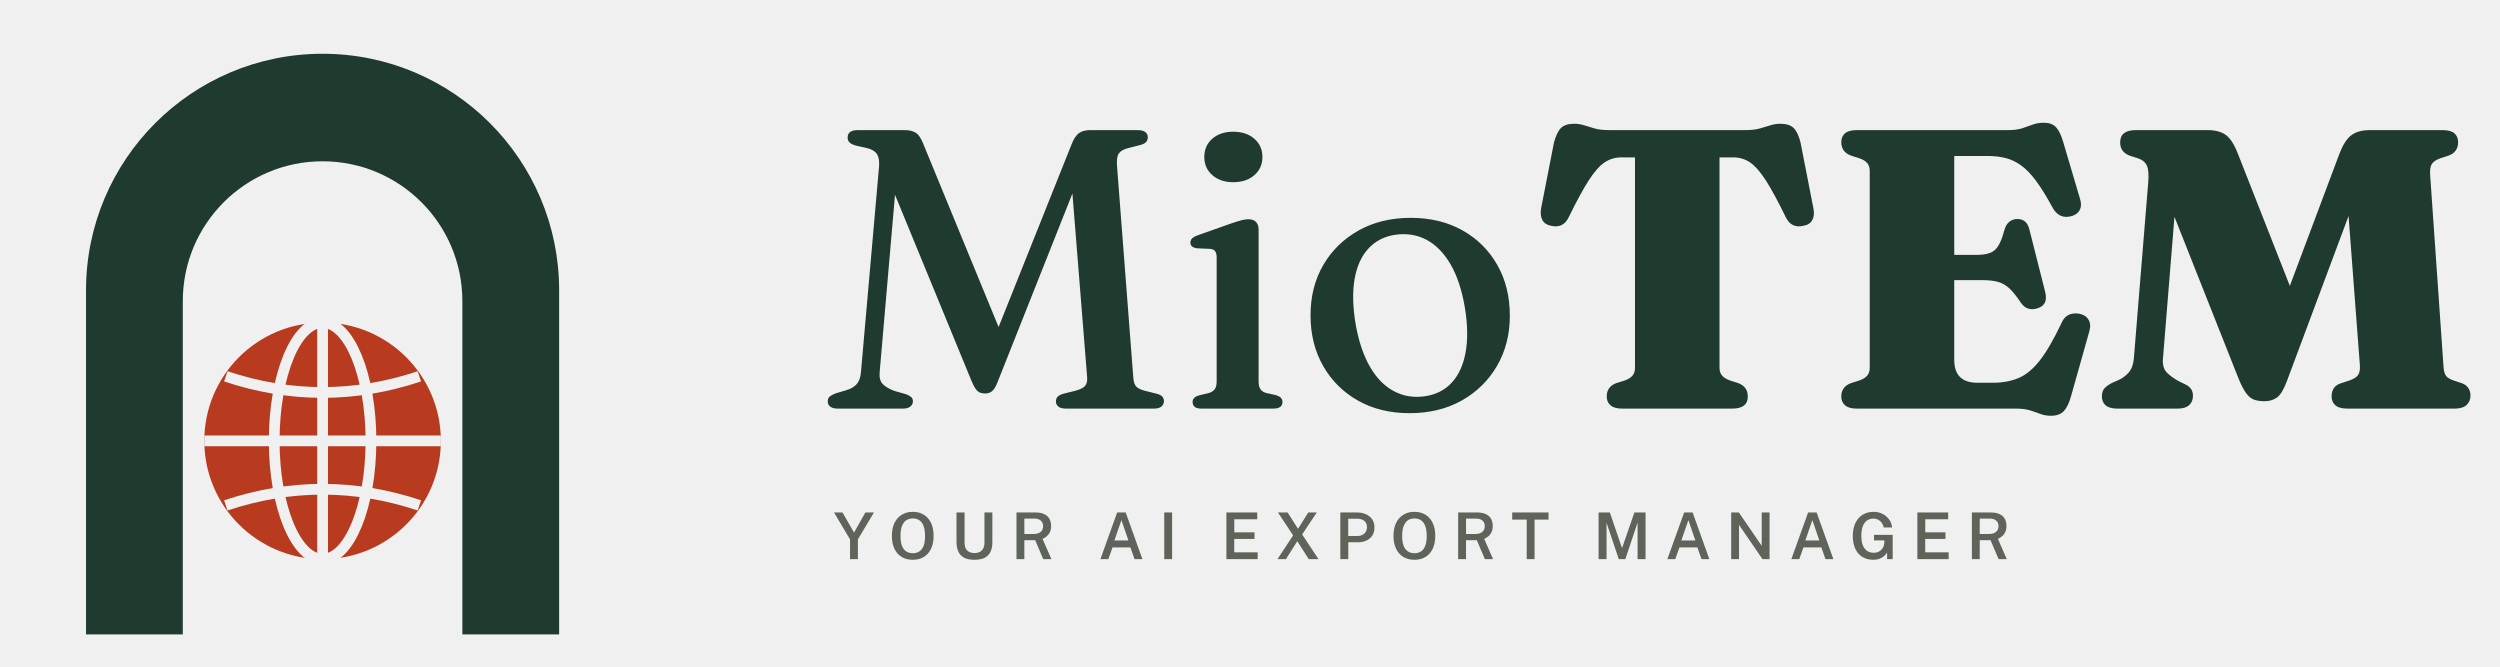
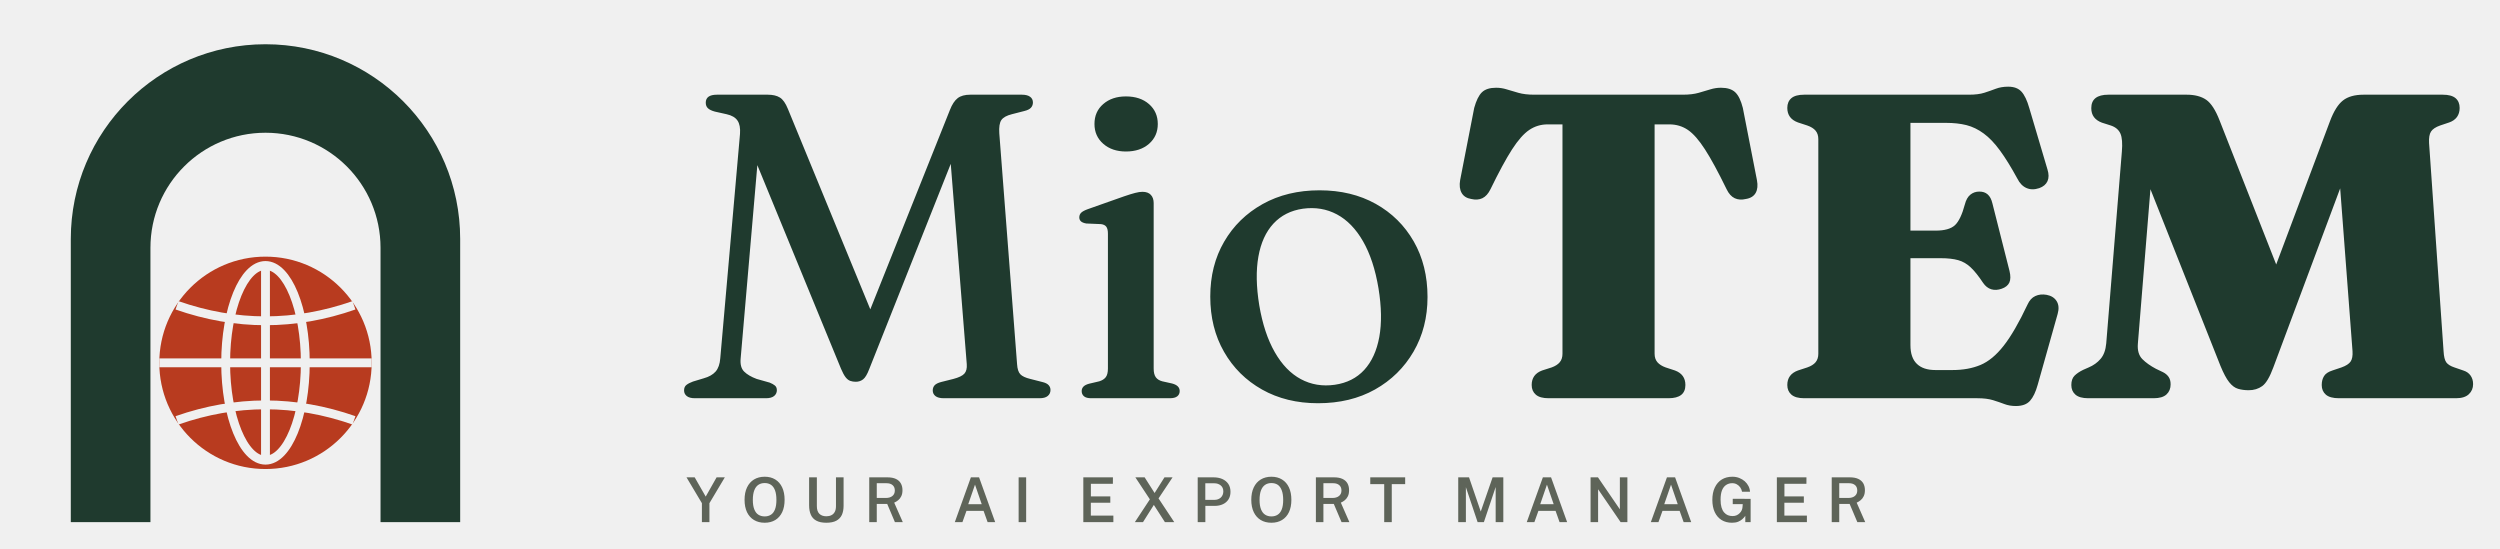
- <svg xmlns="http://www.w3.org/2000/svg" viewBox="0 0 465 124" width="465" height="124" role="img" aria-label="MioTEM">
+ <svg xmlns="http://www.w3.org/2000/svg" viewBox="0 0 565 124" width="565" height="124" role="img" aria-label="MioTEM">
  <mask id="m1" maskUnits="userSpaceOnUse" x="0" y="0" width="120" height="124">
    <rect width="120" height="124" fill="#fff" />
    <g fill="none" stroke="#000" stroke-width="2">
      <ellipse cx="60" cy="82" rx="9" ry="22" />
      <line x1="60" y1="60" x2="60" y2="104" />
-       <line x1="38" y1="82" x2="82" y2="82" />
-       <path d="M42 70Q60 76 78 70M42 94Q60 88 78 94" />
+       <line x1="36" y1="82" x2="84" y2="82" />
+       <path d="M40 69Q60 76 80 69M40 95Q60 88 80 95" />
    </g>
  </mask>
  <path fill-rule="evenodd" fill="#1F3A2E" d="M16 118V54A44 44 0 0 1 104 54V118ZM34 118V56A26 26 0 0 1 86 56V118Z" />
-   <circle cx="60" cy="82" r="22" fill="#B83B1F" mask="url(#m1)" />
-   <path fill="#1F3A2E" d="M185.74 60.83 199.32 26.83Q199.88 25.38 200.65 24.79Q201.43 24.2 202.8 24.2H211.61Q212.53 24.2 213.01 24.55Q213.49 24.9 213.49 25.53Q213.49 26.05 213.16 26.42Q212.83 26.79 212.05 26.98L209.91 27.53Q208.57 27.86 208.11 28.53Q207.65 29.2 207.76 30.79L210.79 70.19Q210.87 71.41 211.35 71.91Q211.83 72.41 213.05 72.71L215.08 73.22Q215.86 73.41 216.18 73.76Q216.49 74.11 216.49 74.59Q216.49 75.22 216.03 75.61Q215.57 76 214.64 76H198.29Q197.32 76 196.86 75.63Q196.4 75.26 196.4 74.67Q196.4 74.15 196.71 73.8Q197.03 73.45 197.84 73.22L199.91 72.71Q201.32 72.34 201.8 71.8Q202.28 71.26 202.21 70.19L199.47 36L185.56 71.04Q185.04 72.37 184.5 72.78Q183.97 73.19 183.26 73.19Q182.75 73.19 182.32 73.04Q181.9 72.89 181.53 72.41Q181.16 71.93 180.75 70.97L166.47 36.23L163.62 69.19Q163.47 70.71 164.21 71.45Q164.95 72.19 166.36 72.71L168.58 73.34Q169.13 73.56 169.46 73.84Q169.8 74.11 169.8 74.63Q169.8 75.22 169.33 75.61Q168.87 76 167.95 76H155.81Q154.89 76 154.42 75.63Q153.96 75.26 153.96 74.67Q153.96 74.04 154.37 73.72Q154.78 73.41 155.48 73.15L157.33 72.6Q158.66 72.23 159.34 71.45Q160.03 70.67 160.14 69.19L163.51 30.9Q163.62 29.42 163.08 28.62Q162.54 27.83 161.21 27.53L159.22 27.09Q158.4 26.86 158.03 26.51Q157.66 26.16 157.66 25.57Q157.66 24.2 159.59 24.2H168.24Q169.54 24.2 170.31 24.68Q171.09 25.16 171.68 26.64Z M234.1 42.7V70.93Q234.1 71.93 234.47 72.43Q234.84 72.93 235.58 73.11L237.25 73.48Q237.91 73.67 238.23 73.98Q238.54 74.3 238.54 74.78Q238.54 75.33 238.14 75.67Q237.73 76 236.84 76H223.45Q222.6 76 222.21 75.67Q221.82 75.33 221.82 74.78Q221.82 74.33 222.11 74.02Q222.41 73.71 223.08 73.52L224.82 73.11Q225.56 72.89 225.93 72.41Q226.3 71.93 226.3 70.93V47.92Q226.3 47.1 226.02 46.73Q225.74 46.36 225.11 46.29L222.6 46.18Q221.97 46.07 221.69 45.81Q221.41 45.55 221.41 45.14Q221.41 44.66 221.73 44.35Q222.04 44.03 222.85 43.74L229.03 41.55Q230.22 41.15 230.94 40.96Q231.66 40.78 232.18 40.78Q233.14 40.78 233.62 41.29Q234.1 41.81 234.1 42.7ZM229.37 33.89Q227 33.89 225.5 32.58Q224 31.27 224 29.2Q224 27.09 225.5 25.79Q227 24.5 229.37 24.5Q231.81 24.5 233.31 25.81Q234.81 27.12 234.81 29.2Q234.81 31.27 233.31 32.58Q231.81 33.89 229.37 33.89Z M262.41 40.52Q267.85 40.52 271.99 42.83Q276.13 45.14 278.48 49.25Q280.83 53.36 280.83 58.72Q280.83 63.94 278.45 68.05Q276.06 72.15 271.88 74.5Q267.7 76.85 262.15 76.85Q256.75 76.85 252.6 74.52Q248.46 72.19 246.11 68.08Q243.76 63.98 243.76 58.65Q243.76 53.36 246.13 49.29Q248.5 45.22 252.7 42.87Q256.89 40.52 262.41 40.52ZM265 73.71Q268.11 73.26 270.03 71.17Q271.95 69.08 272.6 65.55Q273.25 62.01 272.47 57.24Q271.66 52.39 269.83 49.21Q267.99 46.03 265.37 44.62Q262.74 43.22 259.56 43.66Q256.49 44.11 254.55 46.2Q252.6 48.29 251.97 51.82Q251.34 55.35 252.12 60.13Q252.94 64.94 254.77 68.14Q256.6 71.34 259.23 72.74Q261.85 74.15 265 73.71Z M299.3 24.2H324.64Q326.23 24.2 327.34 23.89Q328.45 23.57 329.34 23.29Q330.23 23.02 331.15 23.02Q332.78 23.02 333.6 23.79Q334.41 24.57 334.89 26.46L337.3 38.78Q337.56 40.11 337.07 40.96Q336.59 41.81 335.41 42Q334.34 42.26 333.5 41.87Q332.67 41.48 332.12 40.33Q329.97 35.93 328.44 33.54Q326.9 31.16 325.51 30.21Q324.12 29.27 322.35 29.27H319.83V68.42Q319.83 69.3 320.31 69.86Q320.79 70.41 321.72 70.75L323.31 71.26Q325.09 71.93 325.09 73.74Q325.09 76 322.2 76H301.74Q300.26 76 299.56 75.39Q298.85 74.78 298.85 73.74Q298.85 71.93 300.63 71.26L302.26 70.75Q303.18 70.41 303.65 69.86Q304.11 69.3 304.11 68.42V29.27H301.59Q299.85 29.27 298.45 30.21Q297.04 31.16 295.51 33.54Q293.97 35.93 291.82 40.33Q291.27 41.48 290.44 41.87Q289.6 42.26 288.53 42Q287.38 41.81 286.9 40.96Q286.42 40.11 286.64 38.78L289.05 26.46Q289.57 24.57 290.36 23.79Q291.16 23.02 292.79 23.02Q293.71 23.02 294.6 23.29Q295.49 23.57 296.6 23.89Q297.71 24.2 299.3 24.2Z M342.48 26.46Q342.48 25.38 343.18 24.79Q343.88 24.2 345.36 24.2H373.48Q375.07 24.2 376.11 23.87Q377.15 23.53 378.07 23.18Q379 22.83 380.18 22.83Q381.66 22.83 382.44 23.68Q383.21 24.53 383.77 26.46L386.88 36.97Q387.25 38.15 386.88 38.96Q386.51 39.78 385.47 40.15Q384.25 40.55 383.29 40.13Q382.33 39.7 381.73 38.52Q380.14 35.6 378.77 33.73Q377.4 31.86 376 30.82Q374.59 29.79 373.06 29.4Q371.52 29.01 369.6 29.01H363.49V47.4H367.78Q370.08 47.4 371.08 46.47Q372.08 45.55 372.78 42.92Q373.08 41.77 373.72 41.26Q374.37 40.74 375.22 40.74Q377 40.7 377.48 42.74L380.4 54.28Q380.7 55.54 380.36 56.26Q380.03 56.98 379.07 57.31Q378.11 57.65 377.29 57.41Q376.48 57.17 375.89 56.32Q374.74 54.58 373.78 53.67Q372.82 52.76 371.63 52.43Q370.45 52.1 368.6 52.1H363.49V66.94Q363.49 69.08 364.58 70.14Q365.68 71.19 367.75 71.19H370.67Q373.37 71.19 375.44 70.32Q377.52 69.45 379.4 67.05Q381.29 64.64 383.47 60.02Q383.95 58.94 384.8 58.55Q385.66 58.17 386.73 58.35Q387.91 58.57 388.45 59.44Q388.99 60.31 388.62 61.61L385.21 73.71Q384.69 75.56 383.9 76.44Q383.1 77.33 381.47 77.33Q380.4 77.33 379.53 77Q378.66 76.67 377.59 76.33Q376.52 76 374.93 76H345.36Q343.88 76 343.18 75.39Q342.48 74.78 342.48 73.74Q342.48 71.93 344.29 71.26L345.88 70.75Q346.84 70.41 347.31 69.86Q347.77 69.3 347.77 68.42V31.79Q347.77 30.9 347.31 30.34Q346.84 29.79 345.88 29.45L344.29 28.94Q342.48 28.27 342.48 26.46Z M425.91 53.17 435.09 28.71Q436.05 26.16 437.31 25.18Q438.57 24.2 440.82 24.2H454.33Q455.81 24.2 456.51 24.79Q457.21 25.38 457.21 26.46Q457.21 27.38 456.75 28.01Q456.29 28.64 455.44 28.94L453.88 29.45Q452.74 29.86 452.33 30.49Q451.92 31.12 452 32.45L454.48 68.01Q454.55 69.34 454.94 69.88Q455.33 70.41 456.33 70.75L457.84 71.26Q458.66 71.52 459.08 72.13Q459.51 72.74 459.51 73.59Q459.51 74.63 458.79 75.32Q458.06 76 456.58 76H436.6Q435.09 76 434.38 75.39Q433.68 74.78 433.68 73.74Q433.68 72.86 434.07 72.23Q434.46 71.6 435.49 71.26L437.05 70.75Q438.2 70.34 438.6 69.75Q439.01 69.16 438.94 67.97L436.83 40.18L425.43 70.71Q424.51 73.22 423.53 73.93Q422.54 74.63 421.21 74.63Q420.21 74.63 419.4 74.39Q418.59 74.15 417.88 73.26Q417.18 72.37 416.4 70.49L404.45 40.33L402.31 66.68Q402.16 68.42 403.06 69.32Q403.97 70.23 405.38 70.97L406.6 71.56Q407.19 71.86 407.54 72.36Q407.89 72.86 407.89 73.63Q407.89 74.7 407.19 75.35Q406.49 76 405.01 76H393.83Q392.35 76 391.65 75.39Q390.95 74.78 390.95 73.74Q390.95 72.71 391.5 72.15Q392.06 71.6 392.98 71.15L393.91 70.75Q395.13 70.23 395.94 69.28Q396.76 68.34 396.9 66.64L399.57 33.93Q399.75 31.82 399.33 30.84Q398.9 29.86 397.68 29.45L396.16 28.97Q395.28 28.64 394.81 28.03Q394.35 27.42 394.35 26.49Q394.35 24.2 397.27 24.2H410.63Q412.7 24.2 413.96 25.07Q415.22 25.94 416.25 28.6Z" />
-   <path fill="#5E6459" d="M158.11 104V100.33L155.13 95.32H156.71L158.85 99.06L160.96 95.32H162.55L159.57 100.33V104Z M169.79 104.12Q168.59 104.12 167.71 103.59Q166.84 103.06 166.36 102.07Q165.89 101.07 165.89 99.68Q165.89 98.28 166.37 97.27Q166.85 96.27 167.73 95.74Q168.6 95.2 169.79 95.2Q170.97 95.2 171.83 95.74Q172.7 96.27 173.18 97.27Q173.65 98.28 173.65 99.68Q173.65 101.07 173.18 102.06Q172.71 103.06 171.84 103.59Q170.97 104.12 169.79 104.12ZM169.79 102.9Q170.49 102.9 171 102.56Q171.51 102.23 171.79 101.53Q172.06 100.82 172.06 99.7Q172.06 98.56 171.78 97.83Q171.51 97.11 171 96.77Q170.49 96.43 169.79 96.43Q169.08 96.43 168.56 96.77Q168.05 97.12 167.77 97.84Q167.49 98.56 167.49 99.7Q167.49 100.82 167.77 101.53Q168.05 102.23 168.56 102.56Q169.08 102.9 169.79 102.9Z M181.24 104.12Q180.04 104.12 179.31 103.72Q178.57 103.32 178.24 102.57Q177.91 101.82 177.91 100.75V95.32H179.41V100.9Q179.41 101.91 179.9 102.39Q180.4 102.87 181.24 102.87Q181.81 102.87 182.23 102.66Q182.65 102.45 182.88 102.01Q183.11 101.58 183.11 100.9V95.32H184.58V100.83Q184.58 101.86 184.25 102.6Q183.91 103.33 183.18 103.73Q182.44 104.12 181.24 104.12Z M189.07 104V95.32H192.6Q193.59 95.32 194.24 95.63Q194.88 95.94 195.19 96.5Q195.51 97.06 195.51 97.81Q195.51 98.51 195.28 98.98Q195.05 99.45 194.69 99.75Q194.32 100.05 193.91 100.23L195.57 104H194.04L192.55 100.48H190.53V104ZM190.53 99.32H192.27Q193.09 99.32 193.56 98.94Q194.02 98.55 194.02 97.87Q194.02 97.2 193.59 96.83Q193.16 96.46 192.45 96.46H190.53Z M204.68 104 207.79 95.32H209.38L212.49 104H211.03L210.25 101.82H206.93L206.15 104ZM207.28 100.53H209.89L208.58 96.74Z M216.55 104V95.32H218.01V104Z M228.11 104V95.32H233.84L233.84 96.58H229.58V99.01H233.34V100.24H229.57V102.73L233.93 102.73V104Z M237.61 104 240.52 99.58 237.7 95.32H239.5L241.43 98.36L243.34 95.32H244.92L242.2 99.41L245.24 104H243.43L241.29 100.66L239.19 104Z M249.3 104V95.32H252.38Q253.31 95.32 254.05 95.64Q254.79 95.97 255.22 96.59Q255.65 97.21 255.65 98.13Q255.65 98.98 255.26 99.6Q254.87 100.21 254.18 100.53Q253.49 100.86 252.57 100.86H250.78V104ZM250.77 99.69H252.53Q253.29 99.69 253.78 99.23Q254.26 98.77 254.26 98.04Q254.26 97.3 253.76 96.89Q253.25 96.48 252.49 96.48H250.77Z M263.09 104.12Q261.89 104.12 261.02 103.59Q260.15 103.06 259.67 102.07Q259.19 101.07 259.19 99.68Q259.19 98.28 259.67 97.27Q260.15 96.27 261.03 95.74Q261.91 95.2 263.09 95.2Q264.28 95.2 265.14 95.74Q266.01 96.27 266.48 97.27Q266.96 98.28 266.96 99.68Q266.96 101.07 266.49 102.06Q266.02 103.06 265.15 103.59Q264.28 104.12 263.09 104.12ZM263.09 102.9Q263.8 102.9 264.31 102.56Q264.82 102.23 265.09 101.53Q265.37 100.82 265.37 99.7Q265.37 98.56 265.09 97.83Q264.82 97.11 264.31 96.77Q263.8 96.43 263.09 96.43Q262.39 96.43 261.87 96.77Q261.36 97.12 261.08 97.84Q260.8 98.56 260.8 99.7Q260.8 100.82 261.08 101.53Q261.36 102.23 261.87 102.56Q262.39 102.9 263.09 102.9Z M271.22 104V95.32H274.74Q275.74 95.32 276.38 95.63Q277.03 95.94 277.34 96.5Q277.65 97.06 277.65 97.81Q277.65 98.51 277.42 98.98Q277.2 99.45 276.83 99.75Q276.47 100.05 276.06 100.23L277.71 104H276.19L274.69 100.48H272.68V104ZM272.68 99.32H274.41Q275.24 99.32 275.7 98.94Q276.17 98.55 276.17 97.87Q276.17 97.2 275.74 96.83Q275.31 96.46 274.6 96.46H272.68Z M283.97 104V96.64H281.27V95.32H288.03V96.64H285.43V104Z M297.34 104V95.32H299.43L301.7 101.95L304 95.32H306.07V104H304.59V97.2L302.31 104H301.09L298.82 97.24V104Z M310.13 104 313.25 95.32H314.83L317.94 104H316.48L315.71 101.82H312.38L311.6 104ZM312.73 100.53H315.34L314.04 96.74Z M322 104V95.32H323.43L327.68 101.52V95.32H329.14V104H327.82L323.46 97.63V104Z M333.19 104 336.31 95.32H337.89L341.01 104H339.54L338.77 101.82H335.44L334.66 104ZM335.79 100.53H338.4L337.1 96.74Z M348.42 104.12Q347.26 104.12 346.4 103.59Q345.54 103.05 345.08 102.06Q344.62 101.07 344.62 99.69Q344.62 98.29 345.1 97.29Q345.58 96.28 346.45 95.74Q347.33 95.2 348.5 95.2Q349.22 95.2 349.83 95.44Q350.44 95.68 350.9 96.09Q351.36 96.5 351.62 97.02Q351.89 97.54 351.92 98.11H350.37Q350.29 97.66 350.03 97.29Q349.78 96.91 349.38 96.69Q348.98 96.46 348.47 96.46Q347.82 96.46 347.3 96.79Q346.79 97.12 346.5 97.82Q346.21 98.53 346.21 99.65Q346.21 100.54 346.39 101.15Q346.58 101.76 346.9 102.12Q347.22 102.49 347.64 102.66Q348.06 102.82 348.53 102.82Q348.98 102.82 349.33 102.67Q349.68 102.51 349.92 102.26Q350.16 102.01 350.3 101.72Q350.43 101.43 350.46 101.15L350.51 100.51H348.57V99.48L352.04 99.49V104H351V102.78Q350.78 103.11 350.44 103.42Q350.1 103.72 349.61 103.92Q349.13 104.12 348.42 104.12Z M356.63 104V95.32H362.36L362.36 96.58H358.1V99.01H361.86V100.24H358.09V102.73L362.45 102.73V104Z M366.77 104V95.32H370.29Q371.29 95.32 371.93 95.63Q372.58 95.94 372.89 96.5Q373.2 97.06 373.2 97.81Q373.2 98.51 372.97 98.98Q372.75 99.45 372.38 99.75Q372.02 100.05 371.61 100.23L373.26 104H371.74L370.24 100.48H368.23V104ZM368.23 99.32H369.96Q370.79 99.32 371.25 98.94Q371.72 98.55 371.72 97.87Q371.72 97.2 371.29 96.83Q370.86 96.46 370.15 96.46H368.23Z" />
+   <circle cx="60" cy="82" r="24" fill="#B83B1F" mask="url(#m1)" />
+   <path fill="#1F3A2E" d="M196.69 69.91 214.67 24.88Q215.41 22.97 216.44 22.18Q217.46 21.4 219.28 21.4H230.94Q232.16 21.4 232.8 21.87Q233.44 22.33 233.44 23.16Q233.44 23.85 233 24.34Q232.56 24.83 231.53 25.08L228.69 25.81Q226.92 26.25 226.31 27.13Q225.7 28.02 225.84 30.12L229.86 82.31Q229.96 83.92 230.6 84.59Q231.23 85.25 232.85 85.64L235.55 86.33Q236.57 86.57 236.99 87.04Q237.41 87.5 237.41 88.14Q237.41 88.97 236.79 89.49Q236.18 90 234.96 90H213.3Q212.03 90 211.41 89.51Q210.8 89.02 210.8 88.24Q210.8 87.55 211.22 87.08Q211.63 86.62 212.71 86.33L215.46 85.64Q217.32 85.15 217.95 84.44Q218.59 83.73 218.49 82.31L214.87 37.03L196.44 83.43Q195.76 85.2 195.05 85.74Q194.34 86.28 193.41 86.28Q192.72 86.28 192.16 86.08Q191.59 85.88 191.1 85.25Q190.61 84.61 190.07 83.34L171.16 37.32L167.39 80.98Q167.19 82.99 168.17 83.97Q169.15 84.95 171.01 85.64L173.95 86.47Q174.69 86.77 175.13 87.13Q175.57 87.5 175.57 88.19Q175.57 88.97 174.96 89.49Q174.34 90 173.12 90H157.05Q155.82 90 155.21 89.51Q154.6 89.02 154.6 88.24Q154.6 87.4 155.14 86.99Q155.68 86.57 156.61 86.23L159.06 85.49Q160.82 85 161.73 83.97Q162.63 82.94 162.78 80.98L167.24 30.27Q167.39 28.31 166.68 27.26Q165.97 26.2 164.2 25.81L161.56 25.22Q160.48 24.93 159.99 24.46Q159.5 24 159.5 23.21Q159.5 21.4 162.04 21.4H173.51Q175.23 21.4 176.25 22.04Q177.28 22.67 178.07 24.63Z M260.73 45.9V83.29Q260.73 84.61 261.22 85.27Q261.71 85.93 262.69 86.18L264.9 86.67Q265.78 86.91 266.19 87.33Q266.61 87.75 266.61 88.38Q266.61 89.12 266.07 89.56Q265.53 90 264.36 90H246.62Q245.49 90 244.98 89.56Q244.46 89.12 244.46 88.38Q244.46 87.8 244.85 87.38Q245.25 86.96 246.13 86.72L248.43 86.18Q249.41 85.88 249.9 85.25Q250.39 84.61 250.39 83.29V52.81Q250.39 51.73 250.02 51.24Q249.66 50.75 248.82 50.65L245.49 50.51Q244.66 50.36 244.29 50.02Q243.92 49.67 243.92 49.13Q243.92 48.5 244.34 48.08Q244.76 47.66 245.84 47.27L254.02 44.38Q255.59 43.84 256.54 43.6Q257.5 43.35 258.18 43.35Q259.46 43.35 260.09 44.04Q260.73 44.72 260.73 45.9ZM254.46 34.24Q251.32 34.24 249.34 32.5Q247.35 30.76 247.35 28.02Q247.35 25.22 249.34 23.51Q251.32 21.79 254.46 21.79Q257.69 21.79 259.68 23.53Q261.66 25.27 261.66 28.02Q261.66 30.76 259.68 32.5Q257.69 34.24 254.46 34.24Z M298.22 43.01Q305.42 43.01 310.91 46.07Q316.39 49.13 319.51 54.57Q322.62 60.01 322.62 67.12Q322.62 74.03 319.46 79.47Q316.3 84.9 310.76 88.02Q305.22 91.13 297.87 91.13Q290.72 91.13 285.23 88.04Q279.74 84.95 276.63 79.51Q273.52 74.08 273.52 67.02Q273.52 60.01 276.66 54.62Q279.79 49.23 285.35 46.12Q290.92 43.01 298.22 43.01ZM301.65 86.96Q305.76 86.37 308.31 83.61Q310.86 80.84 311.72 76.16Q312.57 71.48 311.54 65.16Q310.47 58.74 308.04 54.52Q305.62 50.31 302.14 48.45Q298.66 46.59 294.44 47.17Q290.38 47.76 287.8 50.53Q285.23 53.3 284.4 57.98Q283.56 62.66 284.59 68.98Q285.67 75.35 288.1 79.59Q290.52 83.83 294 85.69Q297.48 87.55 301.65 86.96Z M346.75 21.4H380.31Q382.42 21.4 383.89 20.98Q385.36 20.57 386.53 20.2Q387.71 19.83 388.94 19.83Q391.09 19.83 392.17 20.86Q393.25 21.89 393.88 24.39L397.07 40.71Q397.41 42.47 396.78 43.6Q396.14 44.72 394.57 44.97Q393.15 45.31 392.05 44.8Q390.94 44.28 390.21 42.76Q387.37 36.93 385.33 33.77Q383.3 30.61 381.46 29.36Q379.62 28.11 377.27 28.11H373.94V79.95Q373.94 81.13 374.58 81.87Q375.22 82.6 376.44 83.04L378.55 83.73Q380.9 84.61 380.9 87.01Q380.9 90 377.08 90H349.98Q348.02 90 347.09 89.19Q346.16 88.38 346.16 87.01Q346.16 84.61 348.51 83.73L350.67 83.04Q351.89 82.6 352.5 81.87Q353.12 81.13 353.12 79.95V28.11H349.78Q347.48 28.11 345.62 29.36Q343.76 30.61 341.72 33.77Q339.69 36.93 336.85 42.76Q336.11 44.28 335.01 44.8Q333.91 45.31 332.49 44.97Q330.97 44.72 330.33 43.6Q329.69 42.47 329.99 40.71L333.17 24.39Q333.86 21.89 334.91 20.86Q335.97 19.83 338.12 19.83Q339.35 19.83 340.52 20.2Q341.7 20.57 343.17 20.98Q344.64 21.4 346.75 21.4Z M403.93 24.39Q403.93 22.97 404.86 22.18Q405.79 21.4 407.75 21.4H444.99Q447.1 21.4 448.47 20.96Q449.84 20.52 451.07 20.05Q452.29 19.59 453.86 19.59Q455.82 19.59 456.85 20.71Q457.88 21.84 458.61 24.39L462.73 38.3Q463.22 39.87 462.73 40.95Q462.24 42.03 460.87 42.52Q459.25 43.06 457.98 42.49Q456.7 41.93 455.92 40.36Q453.81 36.49 452 34.02Q450.19 31.54 448.32 30.17Q446.46 28.8 444.43 28.28Q442.39 27.77 439.85 27.77H431.76V52.12H437.45Q440.48 52.12 441.81 50.9Q443.13 49.67 444.06 46.19Q444.45 44.67 445.31 43.99Q446.17 43.3 447.29 43.3Q449.65 43.25 450.28 45.95L454.15 61.24Q454.55 62.9 454.11 63.86Q453.66 64.81 452.39 65.25Q451.12 65.7 450.04 65.38Q448.96 65.06 448.18 63.93Q446.66 61.63 445.38 60.43Q444.11 59.23 442.54 58.79Q440.97 58.35 438.52 58.35H431.76V78Q431.76 80.84 433.21 82.23Q434.65 83.63 437.4 83.63H441.27Q444.84 83.63 447.59 82.48Q450.33 81.33 452.83 78.14Q455.33 74.96 458.22 68.83Q458.86 67.41 459.99 66.9Q461.11 66.38 462.53 66.63Q464.1 66.92 464.81 68.07Q465.52 69.22 465.03 70.94L460.52 86.96Q459.84 89.41 458.78 90.59Q457.73 91.76 455.58 91.76Q454.15 91.76 453 91.32Q451.85 90.88 450.43 90.44Q449.01 90 446.9 90H407.75Q405.79 90 404.86 89.19Q403.93 88.38 403.93 87.01Q403.93 84.61 406.33 83.73L408.44 83.04Q409.71 82.6 410.32 81.87Q410.94 81.13 410.94 79.95V31.45Q410.94 30.27 410.32 29.53Q409.71 28.8 408.44 28.36L406.33 27.67Q403.93 26.79 403.93 24.39Z M514.42 59.77 526.58 27.38Q527.85 24 529.52 22.7Q531.18 21.4 534.17 21.4H552.06Q554.02 21.4 554.95 22.18Q555.88 22.97 555.88 24.39Q555.88 25.61 555.27 26.45Q554.65 27.28 553.53 27.67L551.47 28.36Q549.95 28.9 549.41 29.73Q548.87 30.56 548.97 32.33L552.25 79.42Q552.35 81.18 552.86 81.89Q553.38 82.6 554.7 83.04L556.71 83.73Q557.79 84.07 558.35 84.88Q558.92 85.69 558.92 86.81Q558.92 88.19 557.96 89.09Q557 90 555.05 90H528.59Q526.58 90 525.64 89.19Q524.71 88.38 524.71 87.01Q524.71 85.83 525.23 85Q525.74 84.17 527.12 83.73L529.17 83.04Q530.69 82.5 531.23 81.72Q531.77 80.94 531.67 79.37L528.88 42.57L513.79 82.99Q512.56 86.33 511.26 87.26Q509.97 88.19 508.2 88.19Q506.88 88.19 505.8 87.87Q504.72 87.55 503.79 86.37Q502.86 85.2 501.83 82.7L486 42.76L483.16 77.65Q482.97 79.95 484.17 81.16Q485.37 82.36 487.23 83.34L488.85 84.12Q489.63 84.51 490.1 85.17Q490.56 85.83 490.56 86.86Q490.56 88.28 489.63 89.14Q488.7 90 486.74 90H471.94Q469.98 90 469.05 89.19Q468.12 88.38 468.12 87.01Q468.12 85.64 468.85 84.9Q469.59 84.17 470.81 83.58L472.04 83.04Q473.66 82.36 474.73 81.11Q475.81 79.86 476.01 77.6L479.54 34.29Q479.78 31.49 479.22 30.2Q478.65 28.9 477.04 28.36L475.03 27.72Q473.85 27.28 473.24 26.47Q472.63 25.66 472.63 24.44Q472.63 21.4 476.5 21.4H494.19Q496.93 21.4 498.6 22.55Q500.26 23.7 501.63 27.23Z" />
+   <path fill="#5E6459" d="M158.63 118V113.72L155.15 107.88H157L159.49 112.23L161.95 107.88H163.81L160.33 113.72V118Z M172.82 118.14Q171.42 118.14 170.4 117.52Q169.38 116.91 168.82 115.75Q168.27 114.58 168.27 112.96Q168.27 111.32 168.83 110.15Q169.39 108.98 170.41 108.36Q171.44 107.74 172.82 107.74Q174.2 107.74 175.21 108.36Q176.22 108.98 176.77 110.15Q177.32 111.32 177.32 112.96Q177.32 114.58 176.78 115.74Q176.23 116.9 175.22 117.52Q174.2 118.14 172.82 118.14ZM172.82 116.71Q173.64 116.71 174.24 116.32Q174.83 115.94 175.15 115.11Q175.47 114.29 175.47 112.98Q175.47 111.65 175.15 110.81Q174.83 109.96 174.23 109.56Q173.64 109.17 172.82 109.17Q171.99 109.17 171.39 109.57Q170.79 109.97 170.47 110.81Q170.14 111.66 170.14 112.98Q170.14 114.29 170.47 115.11Q170.79 115.94 171.39 116.32Q171.99 116.71 172.82 116.71Z M186.75 118.14Q185.35 118.14 184.49 117.67Q183.63 117.21 183.25 116.33Q182.86 115.45 182.86 114.21V107.88H184.61V114.38Q184.61 115.56 185.18 116.12Q185.76 116.68 186.75 116.68Q187.41 116.68 187.9 116.43Q188.39 116.19 188.66 115.68Q188.93 115.17 188.93 114.38V107.88H190.65V114.3Q190.65 115.51 190.26 116.37Q189.86 117.22 189.01 117.68Q188.15 118.14 186.75 118.14Z M196.45 118V107.88H200.56Q201.72 107.88 202.48 108.24Q203.23 108.6 203.59 109.25Q203.96 109.91 203.96 110.78Q203.96 111.59 203.69 112.14Q203.43 112.69 203 113.04Q202.58 113.39 202.09 113.6L204.03 118H202.25L200.51 113.89H198.15V118ZM198.15 112.54H200.18Q201.14 112.54 201.69 112.09Q202.23 111.64 202.23 110.85Q202.23 110.06 201.72 109.63Q201.22 109.21 200.39 109.21H198.15Z M215.79 118 219.42 107.88H221.27L224.91 118H223.2L222.29 115.46H218.42L217.51 118ZM218.82 113.95H221.87L220.35 109.53Z M230.21 118V107.88H231.91V118Z M244.83 118V107.88H251.52L251.51 109.34H246.54V112.18H250.93V113.62H246.53V116.52L251.62 116.52V118Z M256.48 118 259.87 112.85 256.59 107.88H258.69L260.94 111.42L263.17 107.88H265L261.83 112.64L265.38 118H263.27L260.77 114.11L258.32 118Z M270.68 118V107.88H274.27Q275.36 107.88 276.23 108.25Q277.09 108.63 277.59 109.35Q278.09 110.08 278.09 111.15Q278.09 112.15 277.64 112.86Q277.18 113.58 276.38 113.95Q275.57 114.33 274.5 114.33H272.41V118ZM272.4 112.97H274.45Q275.34 112.97 275.91 112.44Q276.47 111.9 276.47 111.05Q276.47 110.18 275.88 109.7Q275.29 109.22 274.41 109.22H272.4Z M287.34 118.14Q285.94 118.14 284.92 117.52Q283.91 116.91 283.35 115.75Q282.79 114.58 282.79 112.96Q282.79 111.32 283.35 110.15Q283.91 108.98 284.94 108.36Q285.96 107.74 287.34 107.74Q288.72 107.74 289.73 108.36Q290.75 108.98 291.3 110.15Q291.85 111.32 291.85 112.96Q291.85 114.58 291.31 115.74Q290.76 116.9 289.74 117.52Q288.73 118.14 287.34 118.14ZM287.34 116.71Q288.17 116.71 288.76 116.32Q289.36 115.94 289.68 115.11Q290 114.29 290 112.98Q290 111.65 289.67 110.81Q289.35 109.96 288.76 109.56Q288.16 109.17 287.34 109.17Q286.52 109.17 285.92 109.57Q285.32 109.97 284.99 110.81Q284.66 111.66 284.66 112.98Q284.66 114.29 284.99 115.11Q285.32 115.94 285.92 116.32Q286.52 116.71 287.34 116.71Z M297.39 118V107.88H301.5Q302.66 107.88 303.41 108.24Q304.17 108.6 304.53 109.25Q304.89 109.91 304.89 110.78Q304.89 111.59 304.63 112.14Q304.36 112.69 303.94 113.04Q303.52 113.39 303.03 113.6L304.96 118H303.19L301.44 113.89H299.09V118ZM299.09 112.54H301.11Q302.08 112.54 302.62 112.09Q303.17 111.64 303.17 110.85Q303.17 110.06 302.66 109.63Q302.16 109.21 301.33 109.21H299.09Z M312.83 118V109.41H309.68V107.88H317.57V109.41H314.54V118Z M329.56 118V107.88H332L334.65 115.61L337.33 107.88H339.75V118H338.02V110.06L335.36 118H333.94L331.29 110.11V118Z M345.05 118 348.69 107.88H350.54L354.17 118H352.46L351.56 115.46H347.68L346.77 118ZM348.09 113.95H351.13L349.61 109.53Z M359.47 118V107.88H361.14L366.09 115.11V107.88H367.79V118H366.26L361.17 110.57V118Z M373.09 118 376.73 107.88H378.57L382.21 118H380.5L379.6 115.46H375.72L374.81 118ZM376.12 113.95H379.17L377.65 109.53Z M391.43 118.14Q390.07 118.14 389.07 117.52Q388.07 116.89 387.53 115.74Q386.99 114.58 386.99 112.97Q386.99 111.34 387.55 110.17Q388.11 108.99 389.13 108.36Q390.15 107.74 391.52 107.74Q392.36 107.74 393.07 108.02Q393.78 108.3 394.32 108.77Q394.85 109.25 395.16 109.86Q395.47 110.47 395.5 111.13H393.7Q393.61 110.61 393.31 110.17Q393.01 109.73 392.54 109.47Q392.08 109.2 391.48 109.2Q390.72 109.2 390.12 109.59Q389.52 109.97 389.18 110.79Q388.85 111.62 388.85 112.92Q388.85 113.96 389.06 114.67Q389.27 115.38 389.65 115.81Q390.02 116.24 390.51 116.44Q391 116.63 391.55 116.63Q392.08 116.63 392.49 116.45Q392.89 116.26 393.17 115.97Q393.46 115.68 393.62 115.34Q393.77 115 393.8 114.67L393.86 113.93H391.6V112.73L395.64 112.74V118H394.44V116.58Q394.18 116.96 393.78 117.32Q393.39 117.68 392.82 117.91Q392.25 118.14 391.43 118.14Z M401.57 118V107.88H408.26L408.25 109.34H403.28V112.18H407.67V113.62H403.27V116.52L408.36 116.52V118Z M413.97 118V107.88H418.07Q419.24 107.88 419.99 108.24Q420.74 108.6 421.11 109.25Q421.47 109.91 421.47 110.78Q421.47 111.59 421.2 112.14Q420.94 112.69 420.51 113.04Q420.09 113.39 419.61 113.6L421.54 118H419.76L418.02 113.89H415.67V118ZM415.67 112.54H417.69Q418.66 112.54 419.2 112.09Q419.74 111.64 419.74 110.85Q419.74 110.06 419.24 109.63Q418.73 109.21 417.91 109.21H415.67Z" />
</svg>
